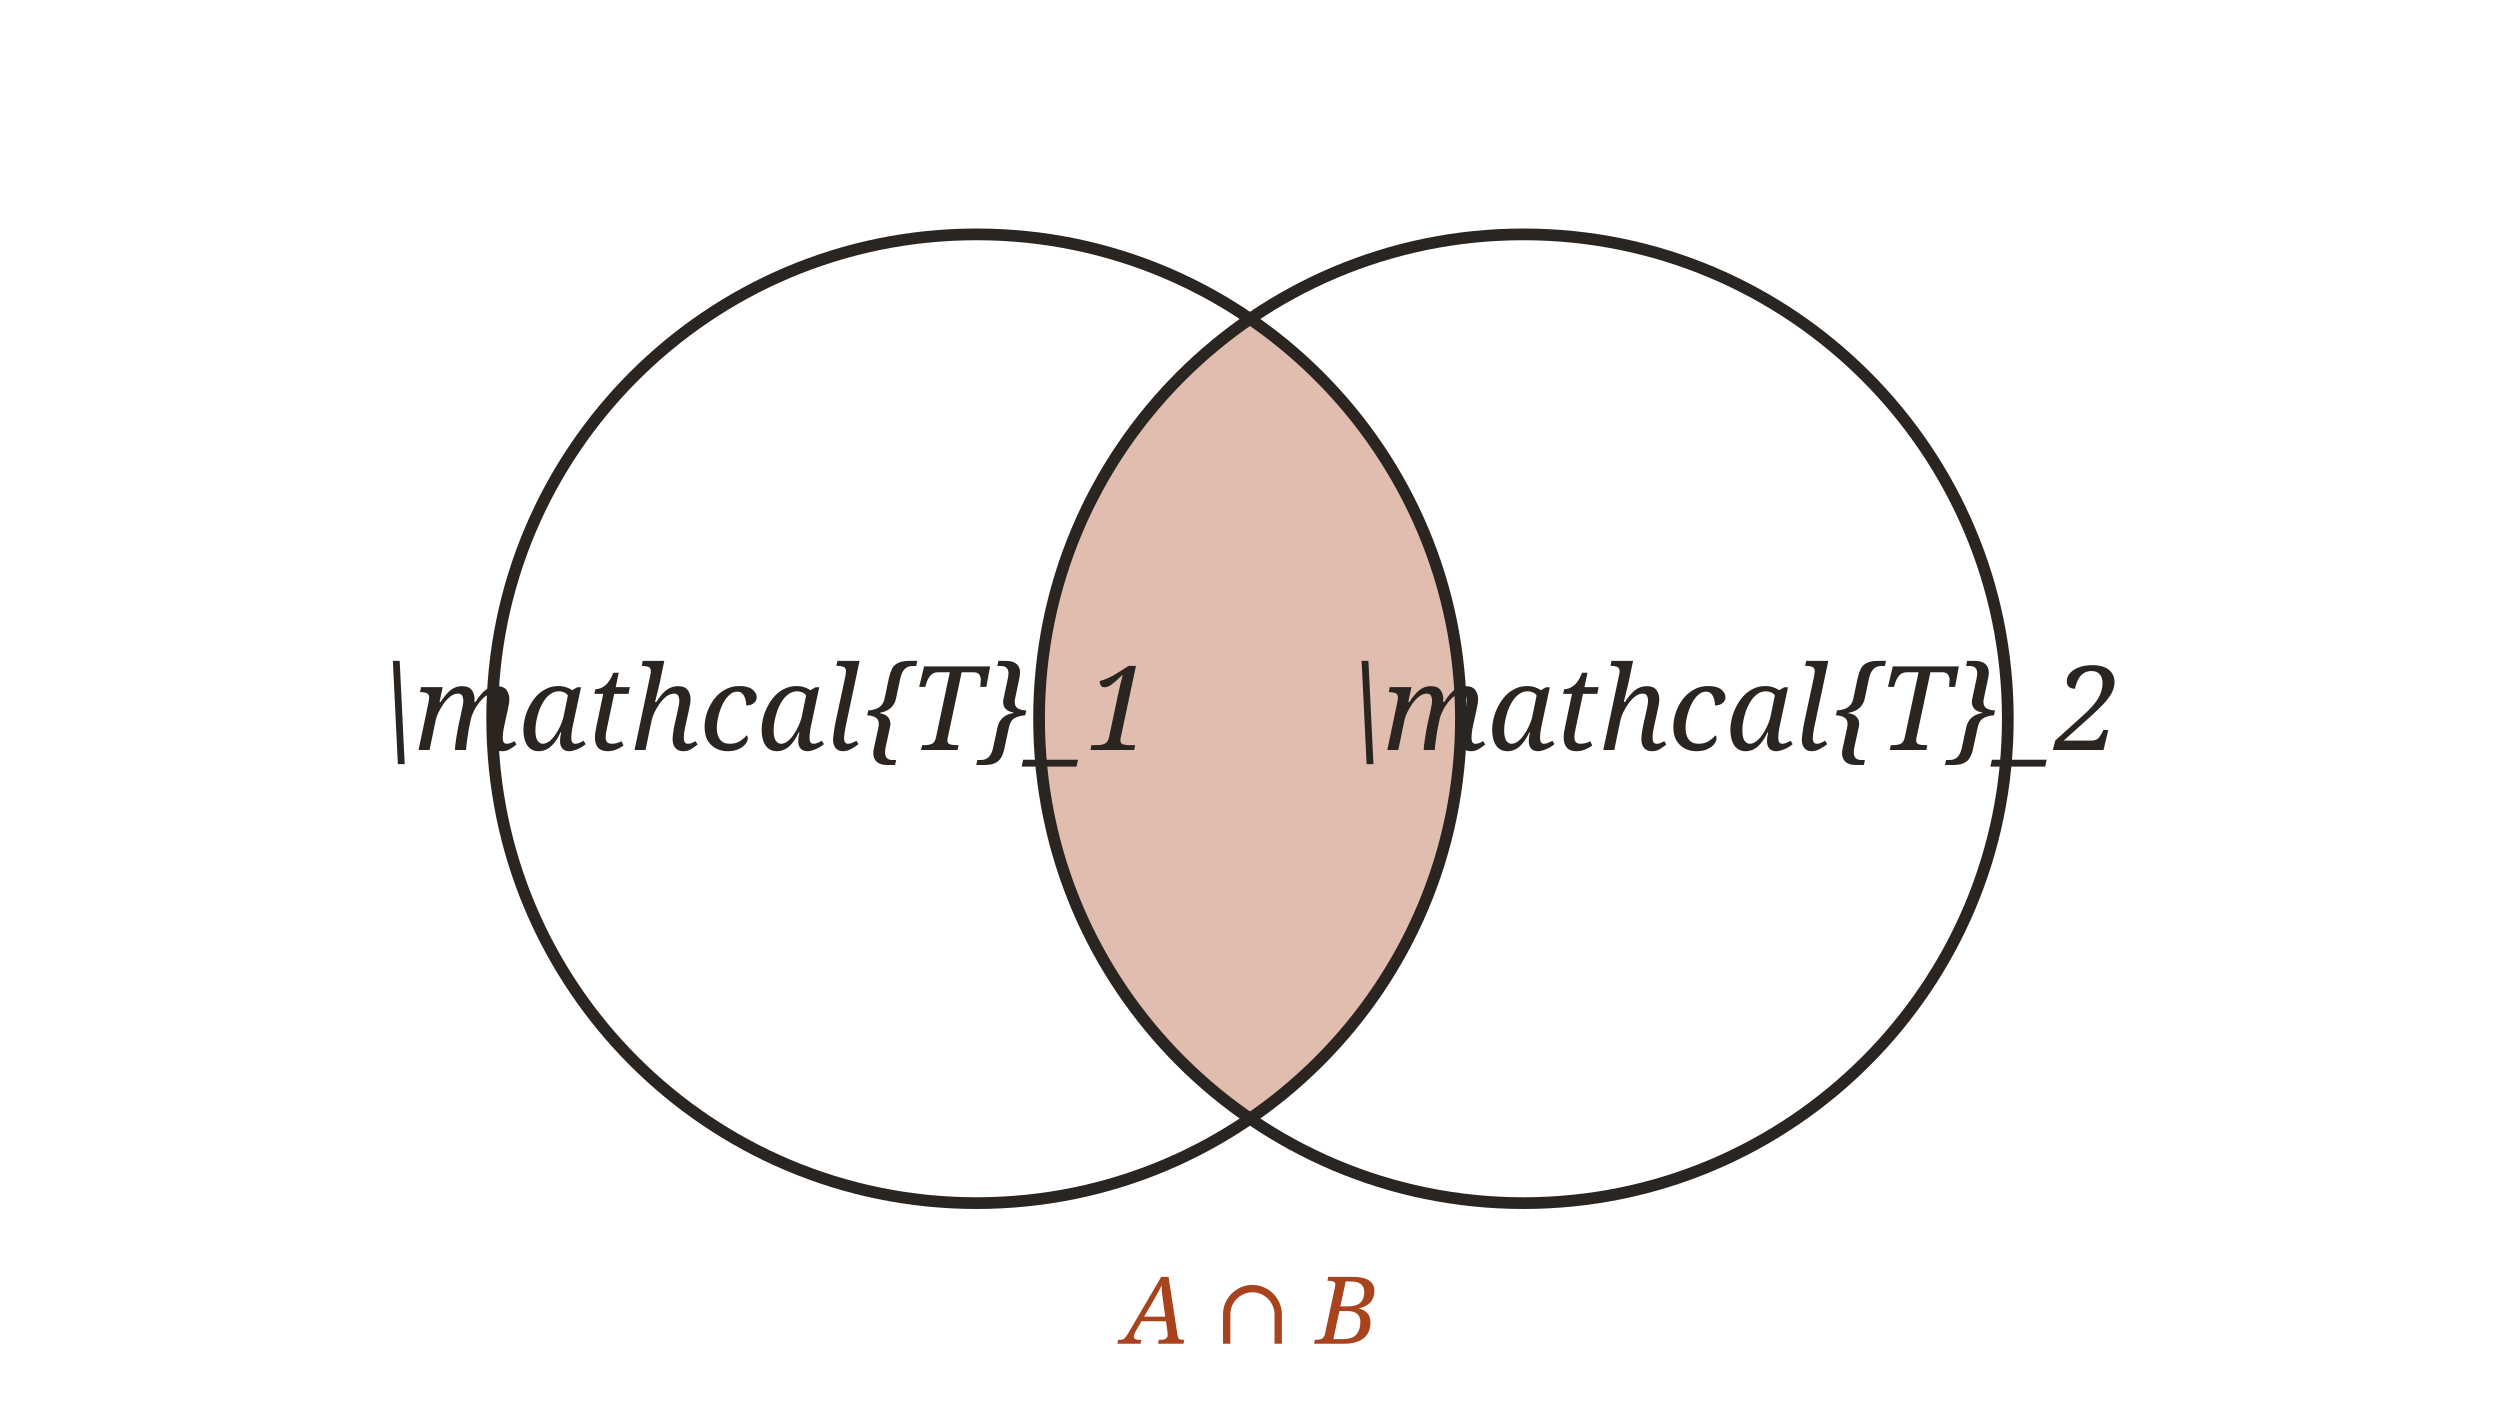
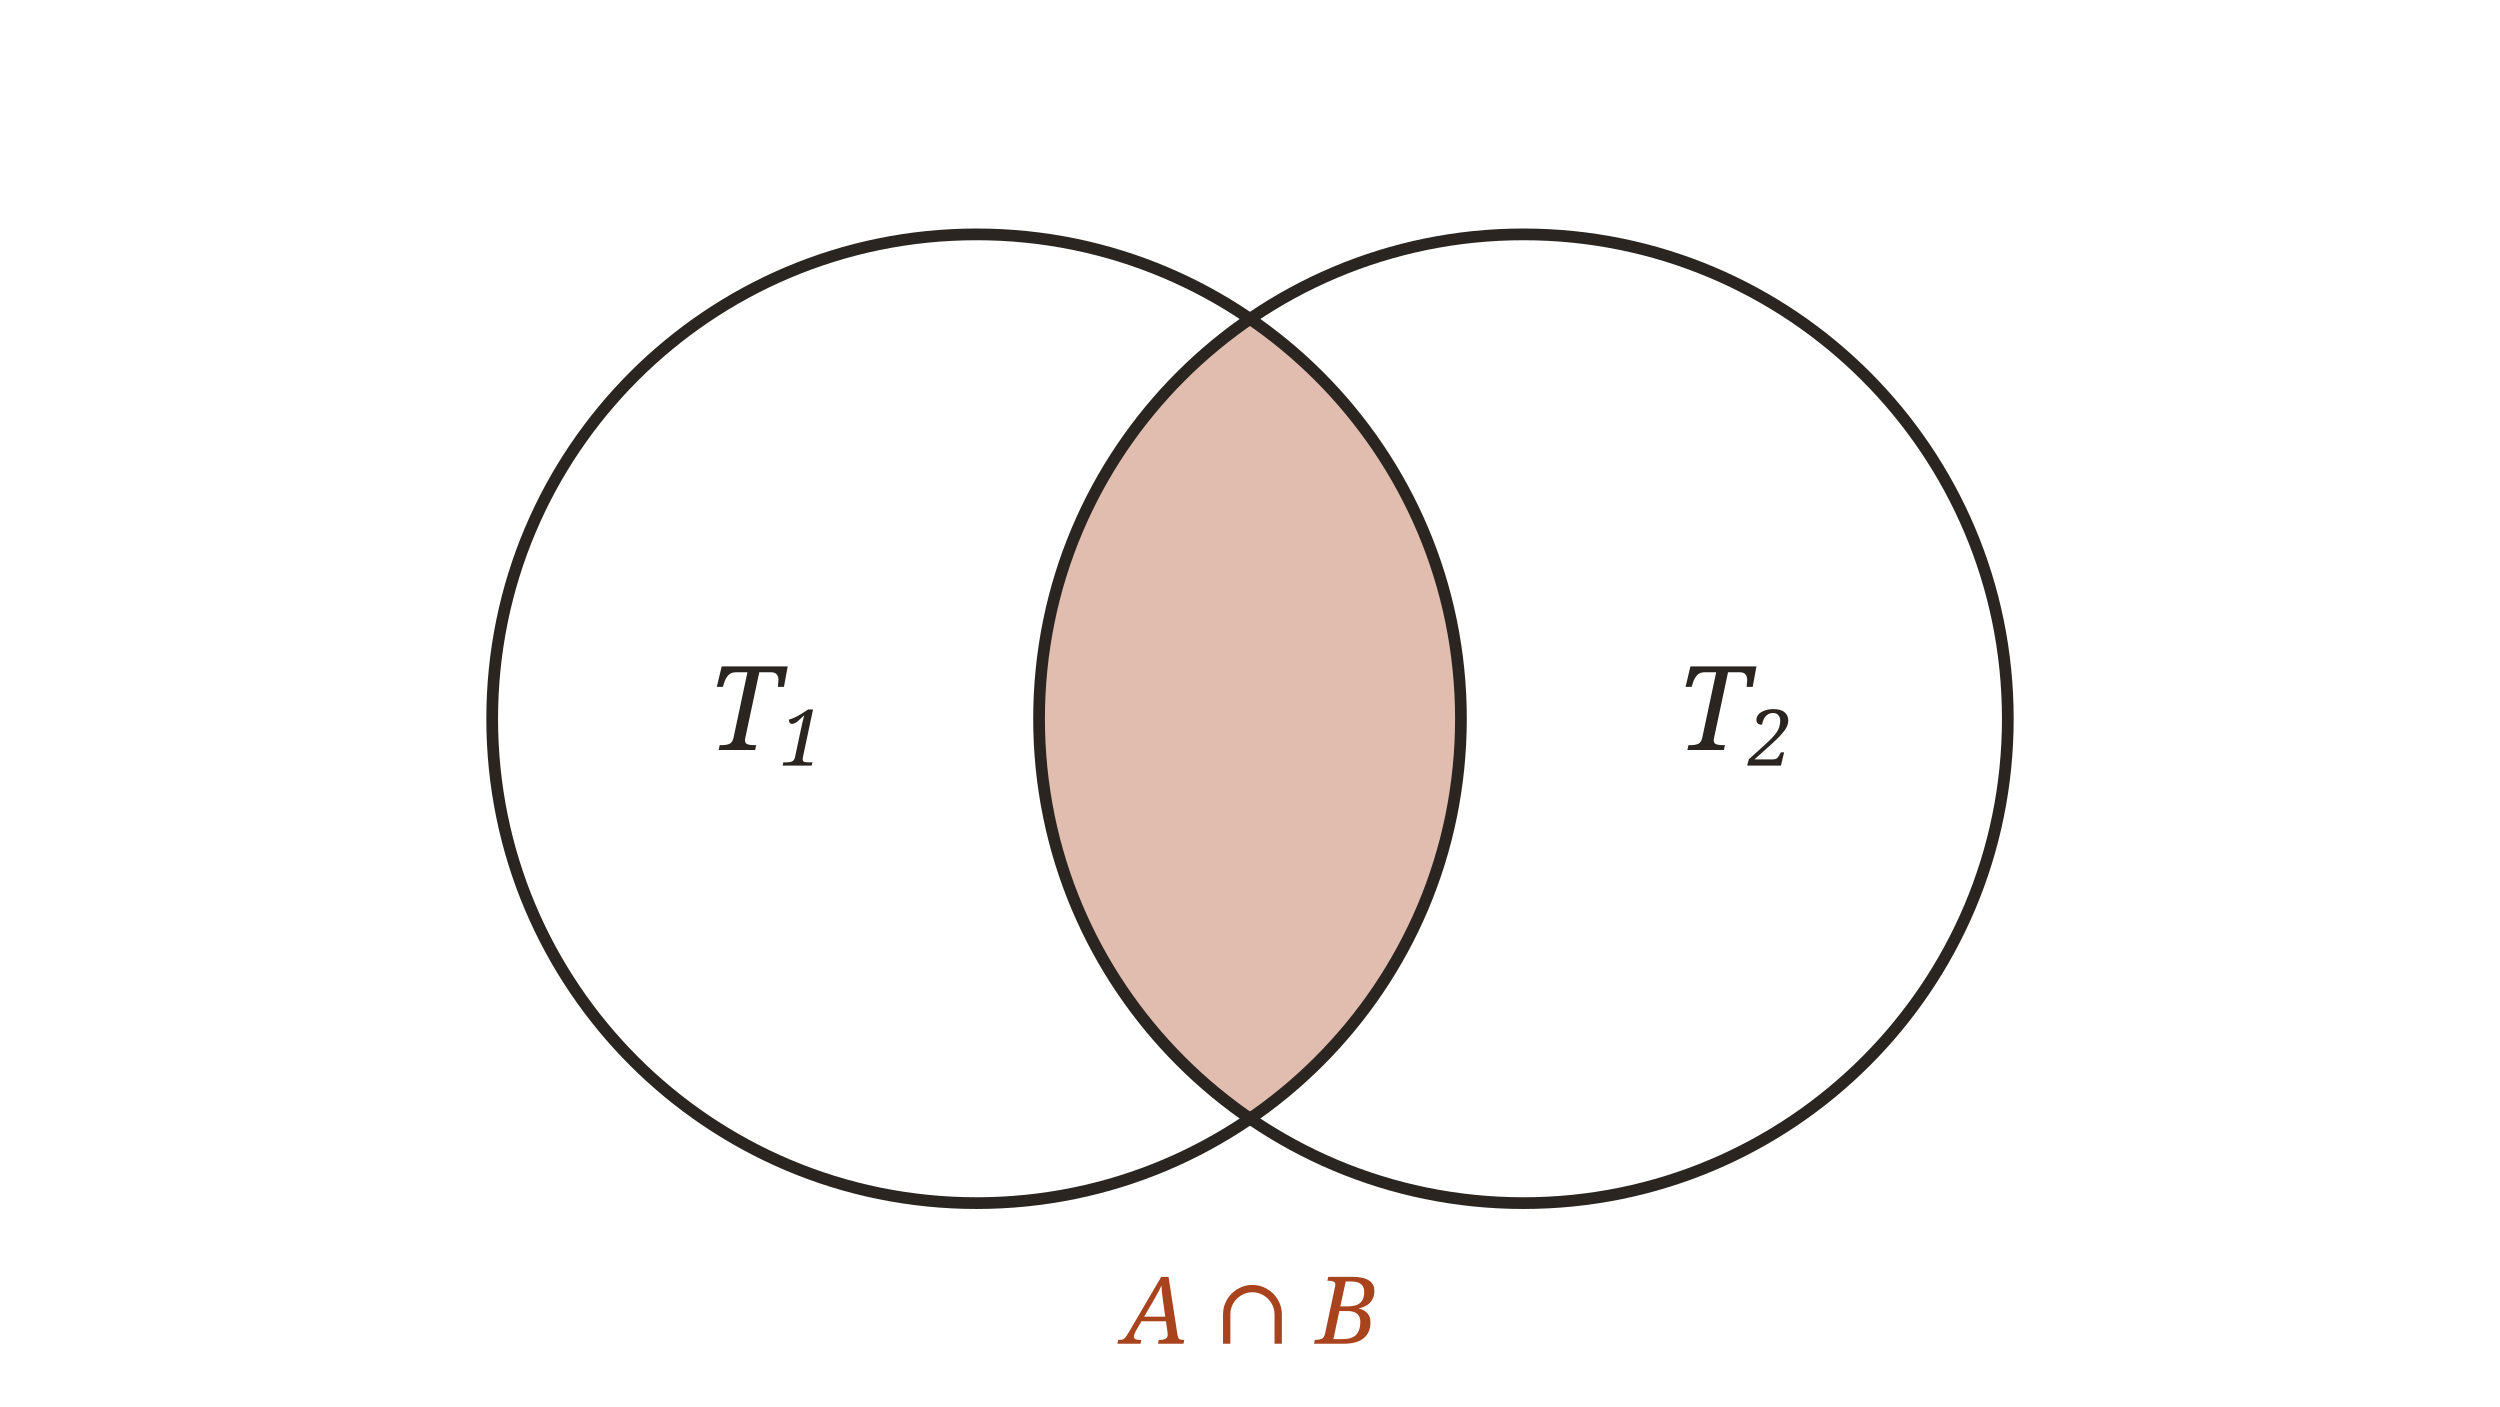
<svg xmlns="http://www.w3.org/2000/svg" viewBox="0 0 320 180" font-family="'Newsreader',Georgia,serif" role="img">
  <clipPath id="cA">
    <circle cx="125" cy="92" r="62" />
  </clipPath>
  <circle cx="195" cy="92" r="62" fill="var(--dia-acc,#a8431d)" opacity="0.35" clip-path="url(#cA)" />
  <circle cx="125" cy="92" r="62" fill="none" stroke="var(--dia-ink,#2a2520)" stroke-width="1.5" />
  <circle cx="195" cy="92" r="62" fill="none" stroke="var(--dia-ink,#2a2520)" stroke-width="1.5" />
-   <text x="98" y="96" font-size="15" fill="var(--dia-ink,#2a2520)" text-anchor="middle" font-weight="normal" font-style="italic">\mathcal{T}_1</text>
-   <text x="222" y="96" font-size="15" fill="var(--dia-ink,#2a2520)" text-anchor="middle" font-weight="normal" font-style="italic">\mathcal{T}_2</text>
+   <text x="98" y="96" font-size="15" fill="var(--dia-ink,#2a2520)" text-anchor="middle" font-weight="normal" font-style="italic">T<tspan baseline-shift="sub" font-size="10">1</tspan>
+   </text>
+   <text x="222" y="96" font-size="15" fill="var(--dia-ink,#2a2520)" text-anchor="middle" font-weight="normal" font-style="italic">T<tspan baseline-shift="sub" font-size="10">2</tspan>
+   </text>
  <text x="160" y="172" font-size="12" fill="var(--dia-acc,#a8431d)" text-anchor="middle" font-weight="normal" font-style="italic">A ∩ B</text>
</svg>
